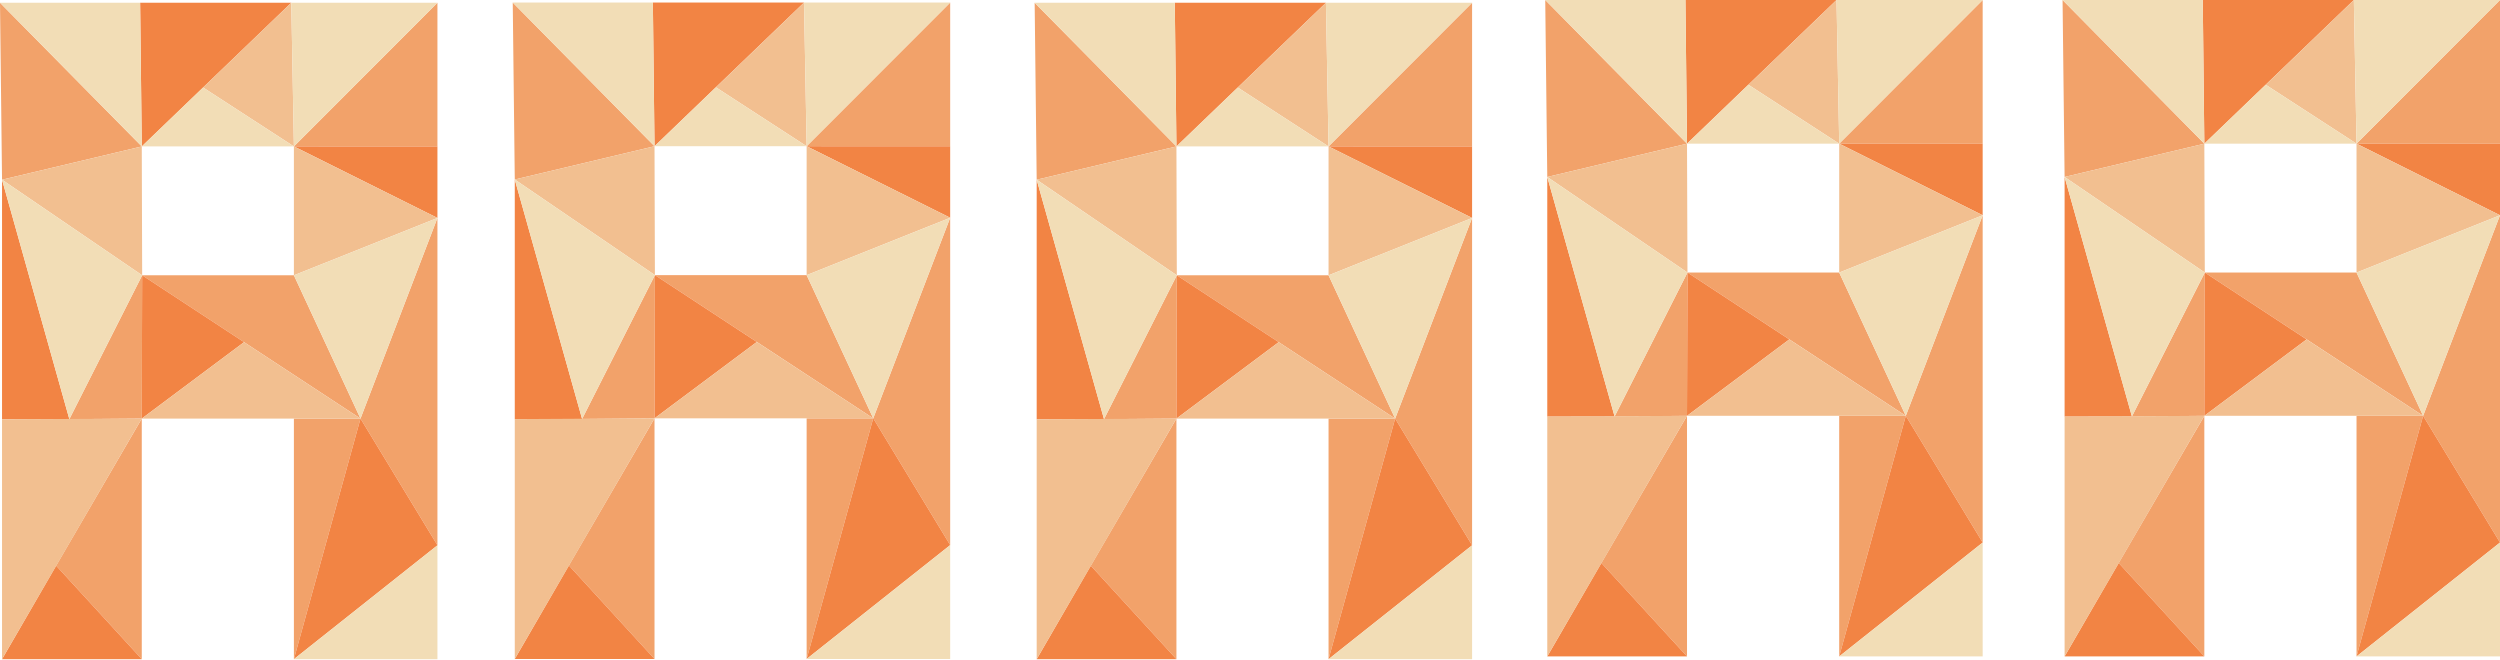
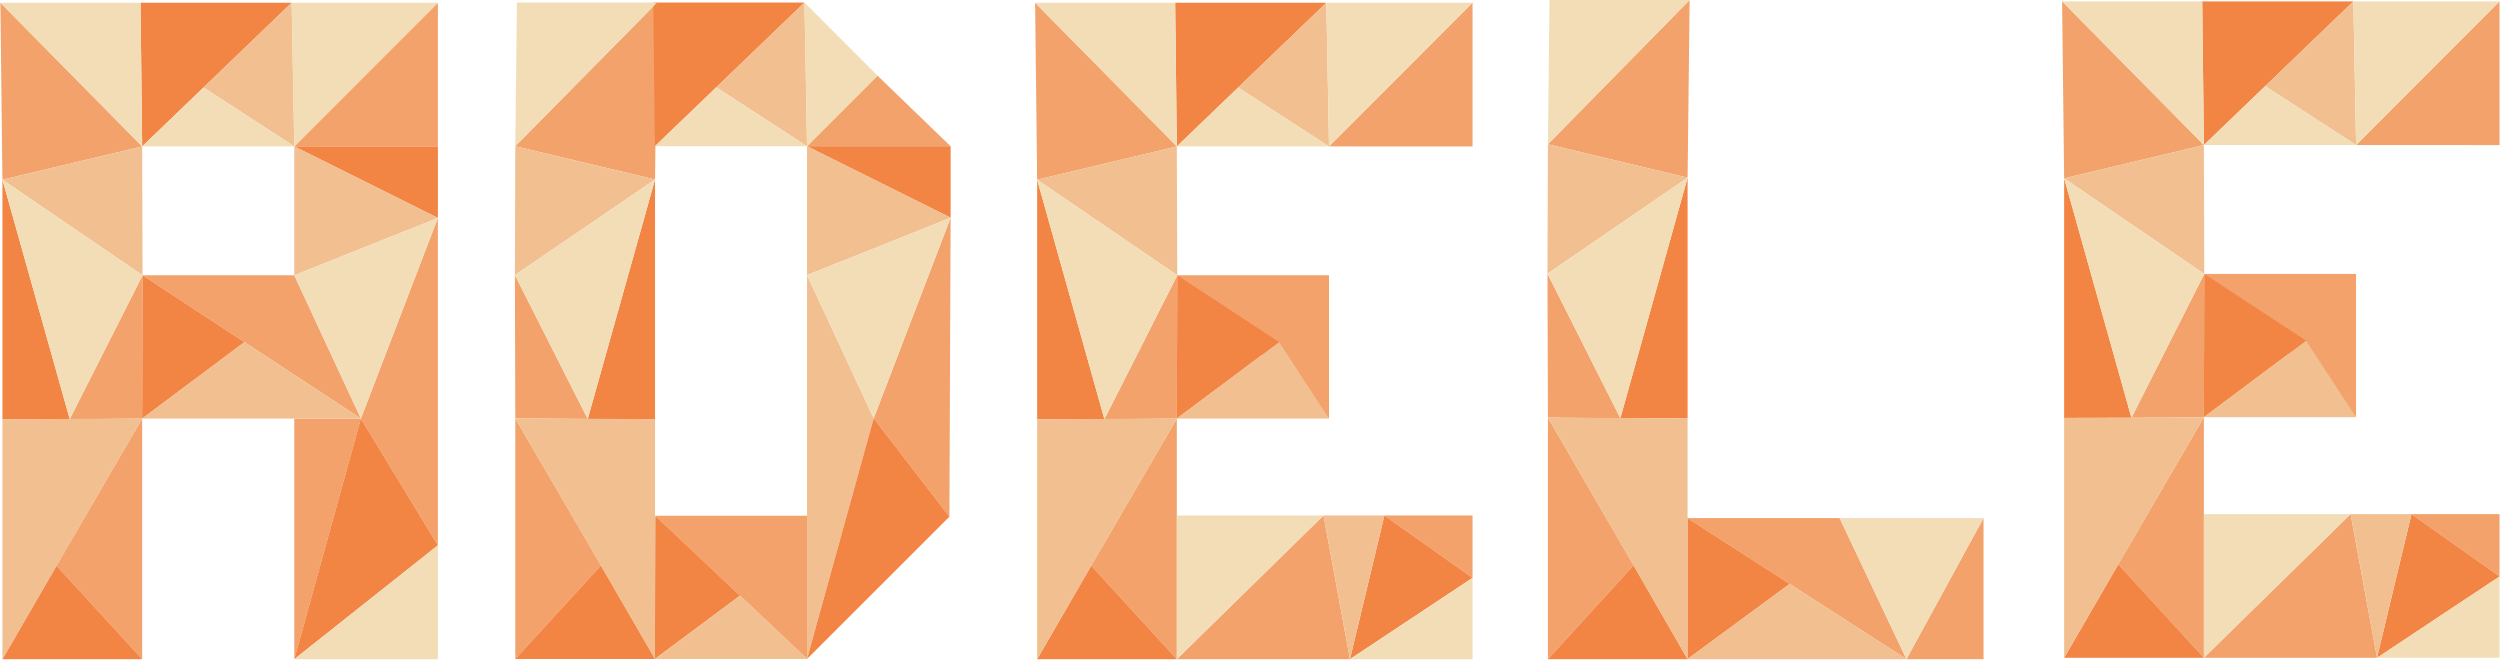
<svg xmlns="http://www.w3.org/2000/svg" version="1.1" id="Layer_1" x="0px" y="0px" viewBox="0 0 381.77 100.66" style="enable-background:new 0 0 381.77 100.66;" xml:space="preserve">
  <style type="text/css">
	.st0{fill:#F2A26A;}
	.st1{fill:#F28444;}
	.st2{fill:#F2BF90;}
	.st3{fill:#F2DDB6;}
</style>
  <g>
-     <polygon class="st0" points="257.62,21.94 235.97,0 236.28,27.02  " />
-     <polygon class="st0" points="280.86,41.62 257.69,41.62 291.03,63.5  " />
-     <polygon class="st0" points="291.03,63.5 302.77,82.85 302.77,32.87  " />
-     <polygon class="st0" points="280.86,63.5 280.86,100.24 291.03,63.5  " />
-     <polygon class="st0" points="257.69,41.62 246.56,63.6 257.62,63.5  " />
-     <polygon class="st0" points="257.62,63.5 244.54,85.97 257.62,100.24  " />
-     <polygon class="st0" points="302.77,21.95 302.77,0 280.86,21.94  " />
-   </g>
-   <g>
-     <polygon class="st1" points="273.24,51.83 257.69,41.62 257.62,63.5  " />
-     <polygon class="st1" points="280.86,100.24 302.77,82.85 291.03,63.5  " />
-     <polygon class="st1" points="246.56,63.6 236.28,27.02 236.28,63.62  " />
-     <polygon class="st1" points="244.54,85.97 236.28,100.24 257.62,100.24  " />
-     <polygon class="st1" points="302.77,21.95 280.86,21.94 302.77,32.87  " />
-     <polygon class="st1" points="280.45,0 257.38,0 257.62,21.94  " />
-   </g>
-   <g>
-     <polygon class="st2" points="280.86,21.94 280.86,41.62 302.77,32.87  " />
-     <polygon class="st2" points="257.62,21.94 236.28,27.02 257.69,41.62  " />
-     <polygon class="st2" points="291.03,63.5 273.24,51.83 257.62,63.5  " />
-     <polygon class="st2" points="257.62,63.5 236.28,63.62 236.28,100.24  " />
-     <polygon class="st2" points="280.45,0 266.99,12.94 280.86,21.94  " />
-   </g>
-   <g>
-     <polygon class="st3" points="280.86,21.94 302.77,0 280.45,0  " />
-     <polygon class="st3" points="257.38,0 235.97,0 257.62,21.94  " />
-     <polygon class="st3" points="302.77,32.87 280.86,41.62 291.03,63.5  " />
-     <polygon class="st3" points="280.86,100.24 302.77,100.24 302.77,82.85  " />
-     <polygon class="st3" points="257.69,41.62 236.28,27.02 246.56,63.6  " />
-     <polygon class="st3" points="257.62,21.94 266.99,12.94 280.86,21.94  " />
-   </g>
-   <g>
-     <polygon class="st0" points="336.62,21.94 314.97,0 315.28,27.02  " />
-     <polygon class="st0" points="359.86,41.62 336.69,41.62 370.03,63.5  " />
-     <polygon class="st0" points="370.03,63.5 381.77,82.85 381.77,32.87  " />
-     <polygon class="st0" points="359.86,63.5 359.86,100.24 370.03,63.5  " />
-     <polygon class="st0" points="336.69,41.62 325.56,63.6 336.62,63.5  " />
-     <polygon class="st0" points="336.62,63.5 323.54,85.97 336.62,100.24  " />
-     <polygon class="st0" points="381.77,21.95 381.77,0 359.86,21.94  " />
-   </g>
-   <g>
-     <polygon class="st1" points="352.24,51.83 336.69,41.62 336.62,63.5  " />
-     <polygon class="st1" points="359.86,100.24 381.77,82.85 370.03,63.5  " />
-     <polygon class="st1" points="325.56,63.6 315.28,27.02 315.28,63.62  " />
-     <polygon class="st1" points="323.54,85.97 315.28,100.24 336.62,100.24  " />
-     <polygon class="st1" points="381.77,21.95 359.86,21.94 381.77,32.87  " />
-     <polygon class="st1" points="359.45,0 336.38,0 336.62,21.94  " />
-   </g>
-   <g>
-     <polygon class="st2" points="359.86,21.94 359.86,41.62 381.77,32.87  " />
-     <polygon class="st2" points="336.62,21.94 315.28,27.02 336.69,41.62  " />
-     <polygon class="st2" points="370.03,63.5 352.24,51.83 336.62,63.5  " />
-     <polygon class="st2" points="336.62,63.5 315.28,63.62 315.28,100.24  " />
-     <polygon class="st2" points="359.45,0 345.99,12.94 359.86,21.94  " />
-   </g>
-   <g>
-     <polygon class="st3" points="359.86,21.94 381.77,0 359.45,0  " />
-     <polygon class="st3" points="336.38,0 314.97,0 336.62,21.94  " />
-     <polygon class="st3" points="381.77,32.87 359.86,41.62 370.03,63.5  " />
-     <polygon class="st3" points="359.86,100.24 381.77,100.24 381.77,82.85  " />
-     <polygon class="st3" points="336.69,41.62 315.28,27.02 325.56,63.6  " />
-     <polygon class="st3" points="336.62,21.94 345.99,12.94 359.86,21.94  " />
-   </g>
-   <g>
-     <polygon class="st0" points="21.65,22.36 0,0.42 0.31,27.44  " />
-     <polygon class="st0" points="44.88,42.04 21.71,42.04 55.05,63.92  " />
-     <polygon class="st0" points="55.05,63.92 66.8,83.27 66.8,33.28  " />
-     <polygon class="st0" points="44.88,63.92 44.88,100.66 55.05,63.92  " />
-     <polygon class="st0" points="21.71,42.04 10.59,64.01 21.65,63.92  " />
-     <polygon class="st0" points="21.65,63.92 8.57,86.38 21.65,100.66  " />
-     <polygon class="st0" points="66.8,22.37 66.8,0.42 44.88,22.36  " />
-   </g>
-   <g>
-     <polygon class="st1" points="37.27,52.25 21.71,42.04 21.65,63.92  " />
-     <polygon class="st1" points="44.88,100.66 66.8,83.27 55.05,63.92  " />
-     <polygon class="st1" points="10.59,64.01 0.31,27.44 0.31,64.03  " />
-     <polygon class="st1" points="8.57,86.38 0.31,100.66 21.65,100.66  " />
-     <polygon class="st1" points="66.8,22.37 44.88,22.36 66.8,33.28  " />
-     <polygon class="st1" points="44.48,0.42 21.4,0.42 21.65,22.36  " />
-   </g>
-   <g>
-     <polygon class="st2" points="44.88,22.36 44.88,42.04 66.8,33.28  " />
-     <polygon class="st2" points="21.65,22.36 0.31,27.44 21.71,42.04  " />
-     <polygon class="st2" points="55.05,63.92 37.27,52.25 21.65,63.92  " />
-     <polygon class="st2" points="21.65,63.92 0.31,64.03 0.31,100.66  " />
-     <polygon class="st2" points="44.48,0.42 31.01,13.36 44.88,22.36  " />
-   </g>
-   <g>
-     <polygon class="st3" points="44.88,22.36 66.8,0.42 44.48,0.42  " />
-     <polygon class="st3" points="21.4,0.42 0,0.42 21.65,22.36  " />
-     <polygon class="st3" points="66.8,33.28 44.88,42.04 55.05,63.92  " />
-     <polygon class="st3" points="44.88,100.66 66.8,100.66 66.8,83.27  " />
-     <polygon class="st3" points="21.71,42.04 0.31,27.44 10.59,64.01  " />
-     <polygon class="st3" points="21.65,22.36 31.01,13.36 44.88,22.36  " />
-   </g>
-   <g>
-     <polygon class="st0" points="179.65,22.36 158,0.42 158.31,27.44  " />
-     <polygon class="st0" points="202.88,42.04 179.71,42.04 213.05,63.92  " />
-     <polygon class="st0" points="213.05,63.92 224.8,83.27 224.8,33.28  " />
-     <polygon class="st0" points="202.88,63.92 202.88,100.66 213.05,63.92  " />
-     <polygon class="st0" points="179.71,42.04 168.59,64.01 179.65,63.92  " />
-     <polygon class="st0" points="179.65,63.92 166.57,86.38 179.65,100.66  " />
-     <polygon class="st0" points="224.8,22.37 224.8,0.42 202.88,22.36  " />
-   </g>
-   <g>
-     <polygon class="st1" points="195.27,52.25 179.71,42.04 179.65,63.92  " />
-     <polygon class="st1" points="202.88,100.66 224.8,83.27 213.05,63.92  " />
-     <polygon class="st1" points="168.59,64.01 158.31,27.44 158.31,64.03  " />
-     <polygon class="st1" points="166.57,86.38 158.31,100.66 179.65,100.66  " />
-     <polygon class="st1" points="224.8,22.37 202.88,22.36 224.8,33.28  " />
-     <polygon class="st1" points="202.48,0.42 179.4,0.42 179.65,22.36  " />
-   </g>
-   <g>
-     <polygon class="st2" points="202.88,22.36 202.88,42.04 224.8,33.28  " />
-     <polygon class="st2" points="179.65,22.36 158.31,27.44 179.71,42.04  " />
-     <polygon class="st2" points="213.05,63.92 195.27,52.25 179.65,63.92  " />
-     <polygon class="st2" points="179.65,63.92 158.31,64.03 158.31,100.66  " />
-     <polygon class="st2" points="202.48,0.42 189.01,13.36 202.88,22.36  " />
-   </g>
-   <g>
-     <polygon class="st3" points="202.88,22.36 224.8,0.42 202.48,0.42  " />
-     <polygon class="st3" points="179.4,0.42 158,0.42 179.65,22.36  " />
-     <polygon class="st3" points="224.8,33.28 202.88,42.04 213.05,63.92  " />
-     <polygon class="st3" points="202.88,100.66 224.8,100.66 224.8,83.27  " />
-     <polygon class="st3" points="179.71,42.04 158.31,27.44 168.59,64.01  " />
-     <polygon class="st3" points="179.65,22.36 189.01,13.36 202.88,22.36  " />
-   </g>
-   <g>
-     <polygon class="st0" points="99.95,22.33 78.3,0.39 78.61,27.41  " />
-     <polygon class="st0" points="123.18,42.01 100.01,42.01 133.35,63.88  " />
-     <polygon class="st0" points="133.35,63.88 145.1,83.24 145.1,33.25  " />
-     <polygon class="st0" points="123.18,63.88 123.18,100.63 133.35,63.88  " />
-     <polygon class="st0" points="100.01,42.01 88.89,63.98 99.95,63.88  " />
-     <polygon class="st0" points="99.95,63.88 86.87,86.35 99.95,100.63  " />
-     <polygon class="st0" points="145.1,22.34 145.1,0.39 123.18,22.33  " />
-   </g>
-   <g>
-     <polygon class="st1" points="115.57,52.22 100.01,42.01 99.95,63.88  " />
-     <polygon class="st1" points="123.18,100.63 145.1,83.24 133.35,63.88  " />
-     <polygon class="st1" points="88.89,63.98 78.61,27.41 78.61,64  " />
-     <polygon class="st1" points="86.87,86.35 78.61,100.63 99.95,100.63  " />
-     <polygon class="st1" points="145.1,22.34 123.18,22.33 145.1,33.25  " />
-     <polygon class="st1" points="122.78,0.39 99.7,0.39 99.95,22.33  " />
-   </g>
-   <g>
-     <polygon class="st2" points="123.18,22.33 123.18,42.01 145.1,33.25  " />
-     <polygon class="st2" points="99.95,22.33 78.61,27.41 100.01,42.01  " />
-     <polygon class="st2" points="133.35,63.88 115.57,52.22 99.95,63.88  " />
-     <polygon class="st2" points="99.95,63.88 78.61,64 78.61,100.63  " />
-     <polygon class="st2" points="122.78,0.39 109.32,13.33 123.18,22.33  " />
-   </g>
-   <g>
-     <polygon class="st3" points="123.18,22.33 145.1,0.39 122.78,0.39  " />
-     <polygon class="st3" points="99.7,0.39 78.3,0.39 99.95,22.33  " />
-     <polygon class="st3" points="145.1,33.25 123.18,42.01 133.35,63.88  " />
-     <polygon class="st3" points="123.18,100.63 145.1,100.63 145.1,83.24  " />
-     <polygon class="st3" points="100.01,42.01 78.61,27.41 88.89,63.98  " />
-     <polygon class="st3" points="99.95,22.33 109.32,13.33 123.18,22.33  " />
+     <g>
+       <polygon class="st0" points="336.55,22.15 314.9,0.21 315.21,27.23   " />
+       <polygon class="st0" points="359.79,41.83 336.61,41.83 359.79,63.71   " />
+       <polygon class="st0" points="368.25,78.51 381.7,88.03 381.7,78.51   " />
+       <polygon class="st0" points="336.55,100.45 362.99,100.45 358.95,78.51   " />
+       <polygon class="st0" points="336.61,41.83 325.49,63.8 336.55,63.71   " />
+       <polygon class="st0" points="336.55,63.71 323.48,86.17 336.55,100.45   " />
+       <polygon class="st0" points="381.7,22.16 381.7,0.21 359.79,22.15   " />
+       <polygon class="st1" points="352.17,52.04 336.61,41.83 336.55,63.71   " />
+       <polygon class="st1" points="362.99,100.45 381.7,88.03 368.25,78.51   " />
+       <polygon class="st1" points="325.49,63.8 315.21,27.23 315.21,63.82   " />
+       <polygon class="st1" points="323.48,86.17 315.21,100.45 336.55,100.45   " />
+       <polygon class="st1" points="359.38,0.21 336.3,0.21 336.55,22.15   " />
+       <polygon class="st2" points="336.55,22.15 315.21,27.23 336.61,41.83   " />
+       <polygon class="st2" points="359.79,63.71 352.17,52.04 336.55,63.71   " />
+       <polygon class="st2" points="336.55,63.71 315.21,63.82 315.21,100.45   " />
+       <polygon class="st2" points="359.38,0.21 345.91,13.15 359.79,22.15   " />
+       <polygon class="st3" points="359.79,22.15 381.7,0.21 359.38,0.21   " />
+       <polygon class="st3" points="336.3,0.21 314.9,0.21 336.55,22.15   " />
+       <polygon class="st3" points="362.99,100.45 381.7,100.45 381.7,88.03   " />
+       <polygon class="st3" points="336.61,41.83 315.21,27.23 325.49,63.8   " />
+       <polygon class="st3" points="336.55,22.15 345.91,13.15 359.79,22.15   " />
+       <polygon class="st3" points="336.55,100.45 358.95,78.51 336.55,78.51   " />
+       <polygon class="st2" points="362.99,100.45 368.25,78.51 358.95,78.51   " />
+     </g>
+     <polygon class="st0" points="257.71,27.13 258.02,0 236.38,22.03  " />
+     <polygon class="st0" points="280.92,79.11 257.68,79.11 291.13,100.66  " />
+     <polygon class="st0" points="291.13,100.66 302.9,100.66 302.9,79.11  " />
+     <polygon class="st0" points="236.38,63.77 247.44,63.87 236.31,41.79  " />
+     <polygon class="st0" points="236.38,100.66 249.46,86.33 236.38,63.77  " />
+     <polygon class="st1" points="273.3,89.17 257.68,79.11 257.68,100.66  " />
+     <polygon class="st1" points="257.71,63.89 257.71,27.13 247.44,63.87  " />
+     <polygon class="st1" points="236.38,100.66 257.71,100.66 249.46,86.33  " />
+     <polygon class="st2" points="236.31,41.79 257.71,27.13 236.38,22.03  " />
+     <polygon class="st2" points="291.13,100.66 273.3,89.17 257.68,100.66  " />
+     <polygon class="st2" points="257.71,100.66 257.71,63.89 236.38,63.77  " />
+     <polygon class="st3" points="236.38,22.03 258.02,0 236.62,0  " />
+     <polygon class="st3" points="302.9,79.11 280.92,79.11 291.13,100.66  " />
+     <polygon class="st3" points="247.44,63.87 257.71,27.13 236.31,41.79  " />
+     <g>
+       <polygon class="st0" points="21.71,22.36 0.06,0.42 0.37,27.44   " />
+       <polygon class="st0" points="44.94,42.04 21.77,42.04 55.11,63.92   " />
+       <polygon class="st0" points="55.11,63.92 66.87,83.27 66.87,33.28   " />
+       <polygon class="st0" points="44.94,63.92 44.94,100.66 55.11,63.92   " />
+       <polygon class="st0" points="21.77,42.04 10.65,64.01 21.71,63.92   " />
+       <polygon class="st0" points="21.71,63.92 8.63,86.38 21.71,100.66   " />
+       <polygon class="st0" points="66.87,22.37 66.87,0.42 44.94,22.36   " />
+     </g>
+     <g>
+       <polygon class="st1" points="37.33,52.25 21.77,42.04 21.71,63.92   " />
+       <polygon class="st1" points="44.94,100.66 66.87,83.27 55.11,63.92   " />
+       <polygon class="st1" points="10.65,64.01 0.37,27.44 0.37,64.03   " />
+       <polygon class="st1" points="8.63,86.38 0.37,100.66 21.71,100.66   " />
+       <polygon class="st1" points="66.87,22.37 44.94,22.36 66.87,33.28   " />
+       <polygon class="st1" points="44.54,0.42 21.46,0.42 21.71,22.36   " />
+     </g>
+     <g>
+       <polygon class="st2" points="44.94,22.36 44.94,42.04 66.87,33.28   " />
+       <polygon class="st2" points="21.71,22.36 0.37,27.44 21.77,42.04   " />
+       <polygon class="st2" points="55.11,63.92 37.33,52.25 21.71,63.92   " />
+       <polygon class="st2" points="21.71,63.92 0.37,64.03 0.37,100.66   " />
+       <polygon class="st2" points="44.54,0.42 31.07,13.36 44.94,22.36   " />
+     </g>
+     <g>
+       <polygon class="st3" points="44.94,22.36 66.87,0.42 44.54,0.42   " />
+       <polygon class="st3" points="21.46,0.42 0.06,0.42 21.71,22.36   " />
+       <polygon class="st3" points="66.87,33.28 44.94,42.04 55.11,63.92   " />
+       <polygon class="st3" points="44.94,100.66 66.87,100.66 66.87,83.27   " />
+       <polygon class="st3" points="21.77,42.04 0.37,27.44 10.65,64.01   " />
+       <polygon class="st3" points="21.71,22.36 31.07,13.36 44.94,22.36   " />
+     </g>
+     <polygon class="st0" points="179.71,22.36 158.07,0.42 158.38,27.44  " />
+     <polygon class="st0" points="202.95,42.04 179.78,42.04 202.95,63.92  " />
+     <polygon class="st0" points="211.41,78.72 224.87,88.24 224.87,78.72  " />
+     <polygon class="st0" points="179.71,100.66 206.15,100.66 202.11,78.72  " />
+     <polygon class="st0" points="179.78,42.04 168.65,64.01 179.71,63.92  " />
+     <polygon class="st0" points="179.71,63.92 166.64,86.38 179.71,100.66  " />
+     <polygon class="st0" points="224.87,22.37 224.87,0.42 202.95,22.36  " />
+     <polygon class="st1" points="195.34,52.25 179.78,42.04 179.71,63.92  " />
+     <polygon class="st1" points="206.15,100.66 224.87,88.24 211.41,78.72  " />
+     <polygon class="st1" points="168.65,64.01 158.38,27.44 158.38,64.03  " />
+     <polygon class="st1" points="166.64,86.38 158.38,100.66 179.71,100.66  " />
+     <polygon class="st1" points="202.54,0.42 179.46,0.42 179.71,22.36  " />
+     <polygon class="st2" points="179.71,22.36 158.38,27.44 179.78,42.04  " />
+     <polygon class="st2" points="202.95,63.92 195.34,52.25 179.71,63.92  " />
+     <polygon class="st2" points="179.71,63.92 158.38,64.03 158.38,100.66  " />
+     <polygon class="st2" points="202.54,0.42 189.07,13.36 202.95,22.36  " />
+     <polygon class="st3" points="202.95,22.36 224.87,0.42 202.54,0.42  " />
+     <polygon class="st3" points="179.46,0.42 158.07,0.42 179.71,22.36  " />
+     <polygon class="st3" points="206.15,100.66 224.87,100.66 224.87,88.24  " />
+     <polygon class="st3" points="179.78,42.04 158.38,27.44 168.65,64.01  " />
+     <polygon class="st3" points="179.71,22.36 189.07,13.36 202.95,22.36  " />
+     <polygon class="st0" points="100.03,27.41 100.34,0.39 78.69,22.33  " />
+     <polygon class="st0" points="123.24,78.76 100.07,78.76 123.24,100.63  " />
+     <polygon class="st0" points="133.42,63.88 144.98,78.9 145.17,33.25  " />
+     <polygon class="st2" points="123.24,42.01 123.24,100.63 133.42,63.88  " />
+     <polygon class="st0" points="78.69,63.88 89.75,63.98 78.63,42.01  " />
+     <polygon class="st0" points="78.69,100.63 91.77,86.35 78.69,63.88  " />
+     <polygon class="st0" points="145.17,22.34 134.01,11.56 123.24,22.33  " />
+     <polygon class="st1" points="113,90.96 100.07,78.76 100.01,100.63  " />
+     <polygon class="st1" points="123.24,100.63 144.98,78.9 133.42,63.88  " />
+     <polygon class="st1" points="100.03,64 100.03,27.41 89.75,63.98  " />
+     <polygon class="st1" points="78.69,100.63 100.03,100.63 91.77,86.35  " />
+     <polygon class="st1" points="145.17,22.34 123.24,22.33 145.17,33.25  " />
+     <polygon class="st1" points="122.85,0.39 99.76,0.39 100.01,22.33  " />
+     <polygon class="st2" points="123.24,22.33 123.24,42.01 145.17,33.25  " />
+     <polygon class="st2" points="78.63,42.01 100.03,27.41 78.69,22.33  " />
+     <polygon class="st2" points="123.24,100.63 113,90.96 100.04,100.63  " />
+     <polygon class="st2" points="100.03,100.63 100.03,64 78.69,63.88  " />
+     <polygon class="st2" points="122.85,0.39 109.38,13.33 123.24,22.33  " />
+     <polygon class="st3" points="123.24,22.33 134.01,11.56 122.85,0.39  " />
+     <polygon class="st3" points="78.69,22.33 100.34,0.39 78.94,0.39  " />
+     <polygon class="st3" points="145.17,33.25 123.24,42.01 133.42,63.88  " />
+     <polygon class="st3" points="89.75,63.98 100.03,27.41 78.63,42.01  " />
+     <polygon class="st3" points="100.01,22.33 109.38,13.33 123.24,22.33  " />
+     <polygon class="st3" points="179.71,100.66 202.11,78.72 179.71,78.72  " />
+     <polygon class="st2" points="206.15,100.66 211.41,78.72 202.11,78.72  " />
  </g>
</svg>
